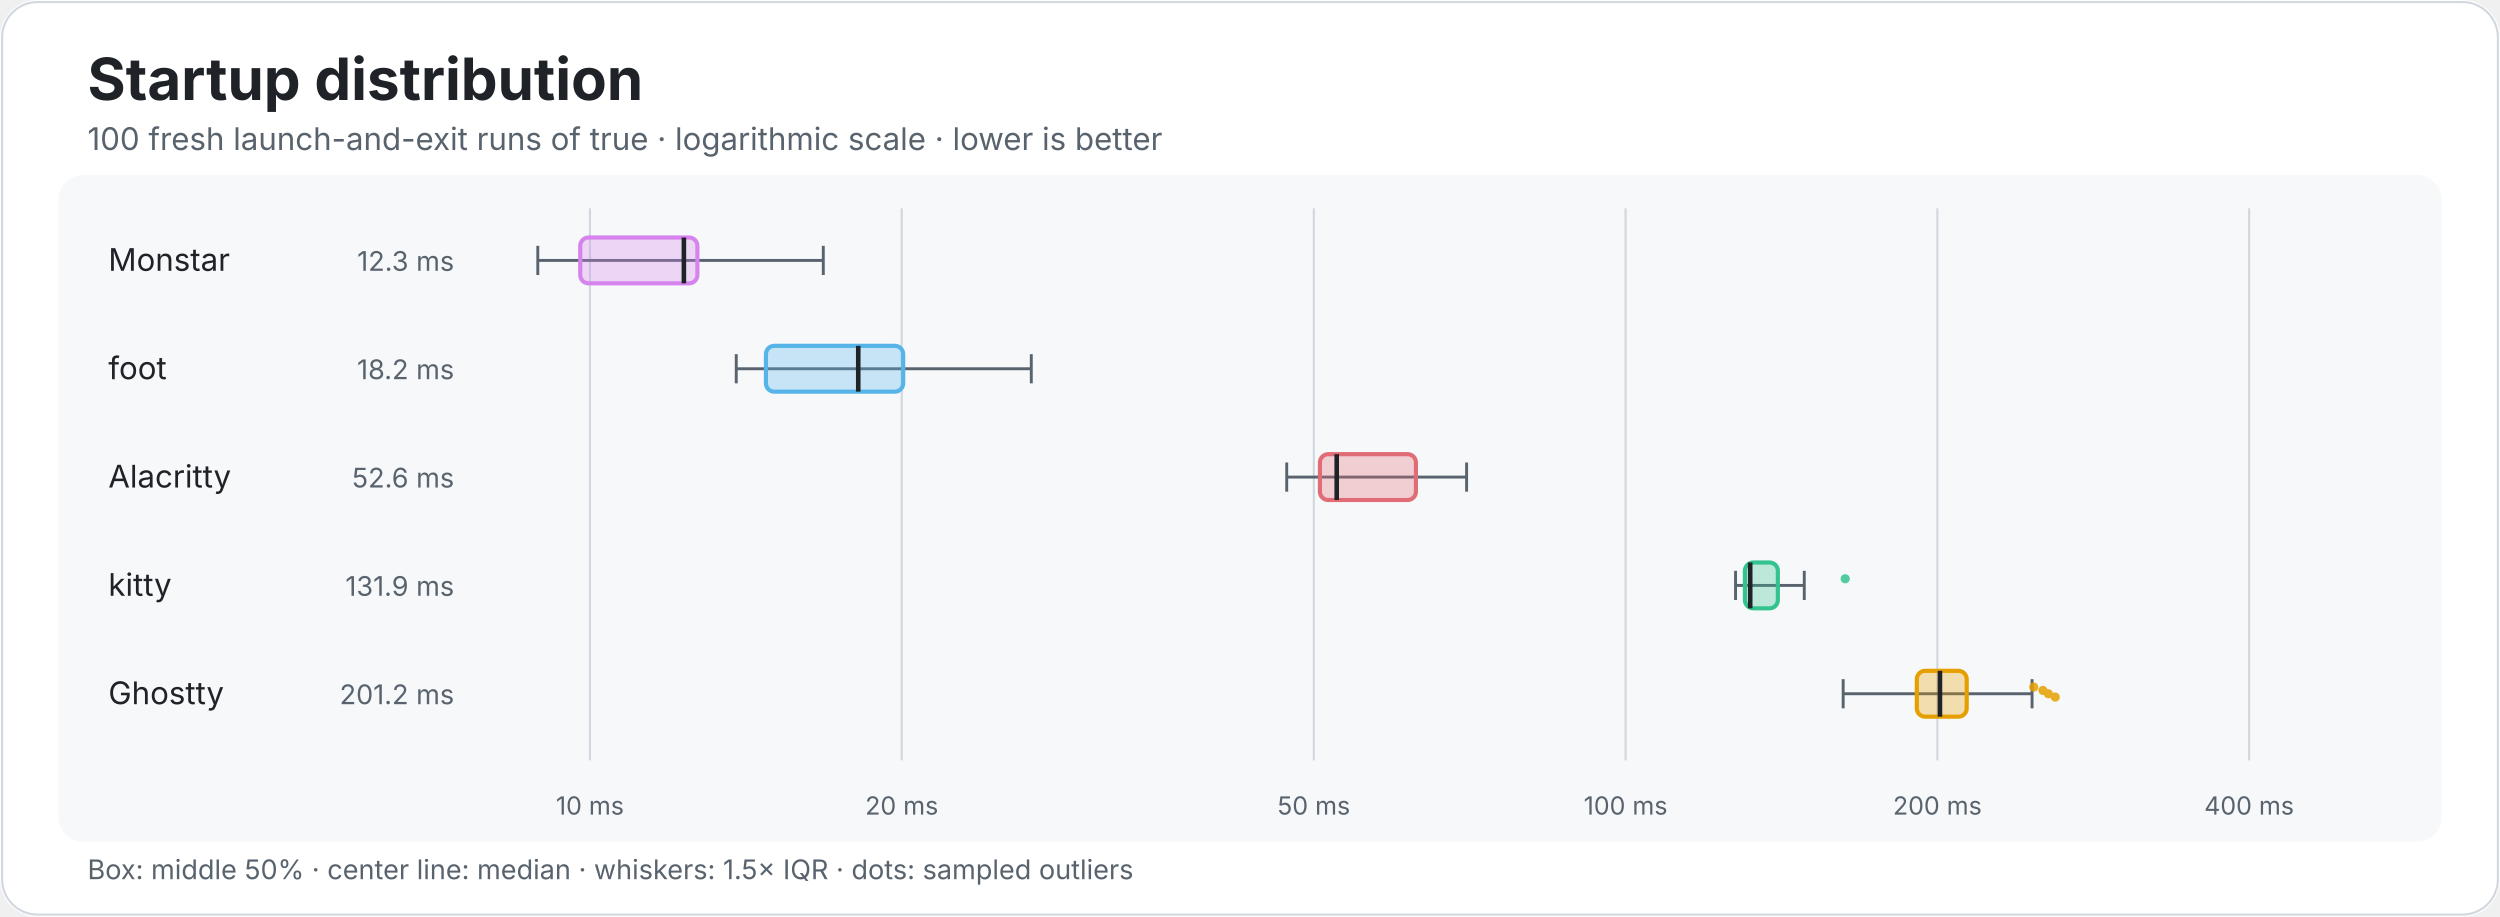
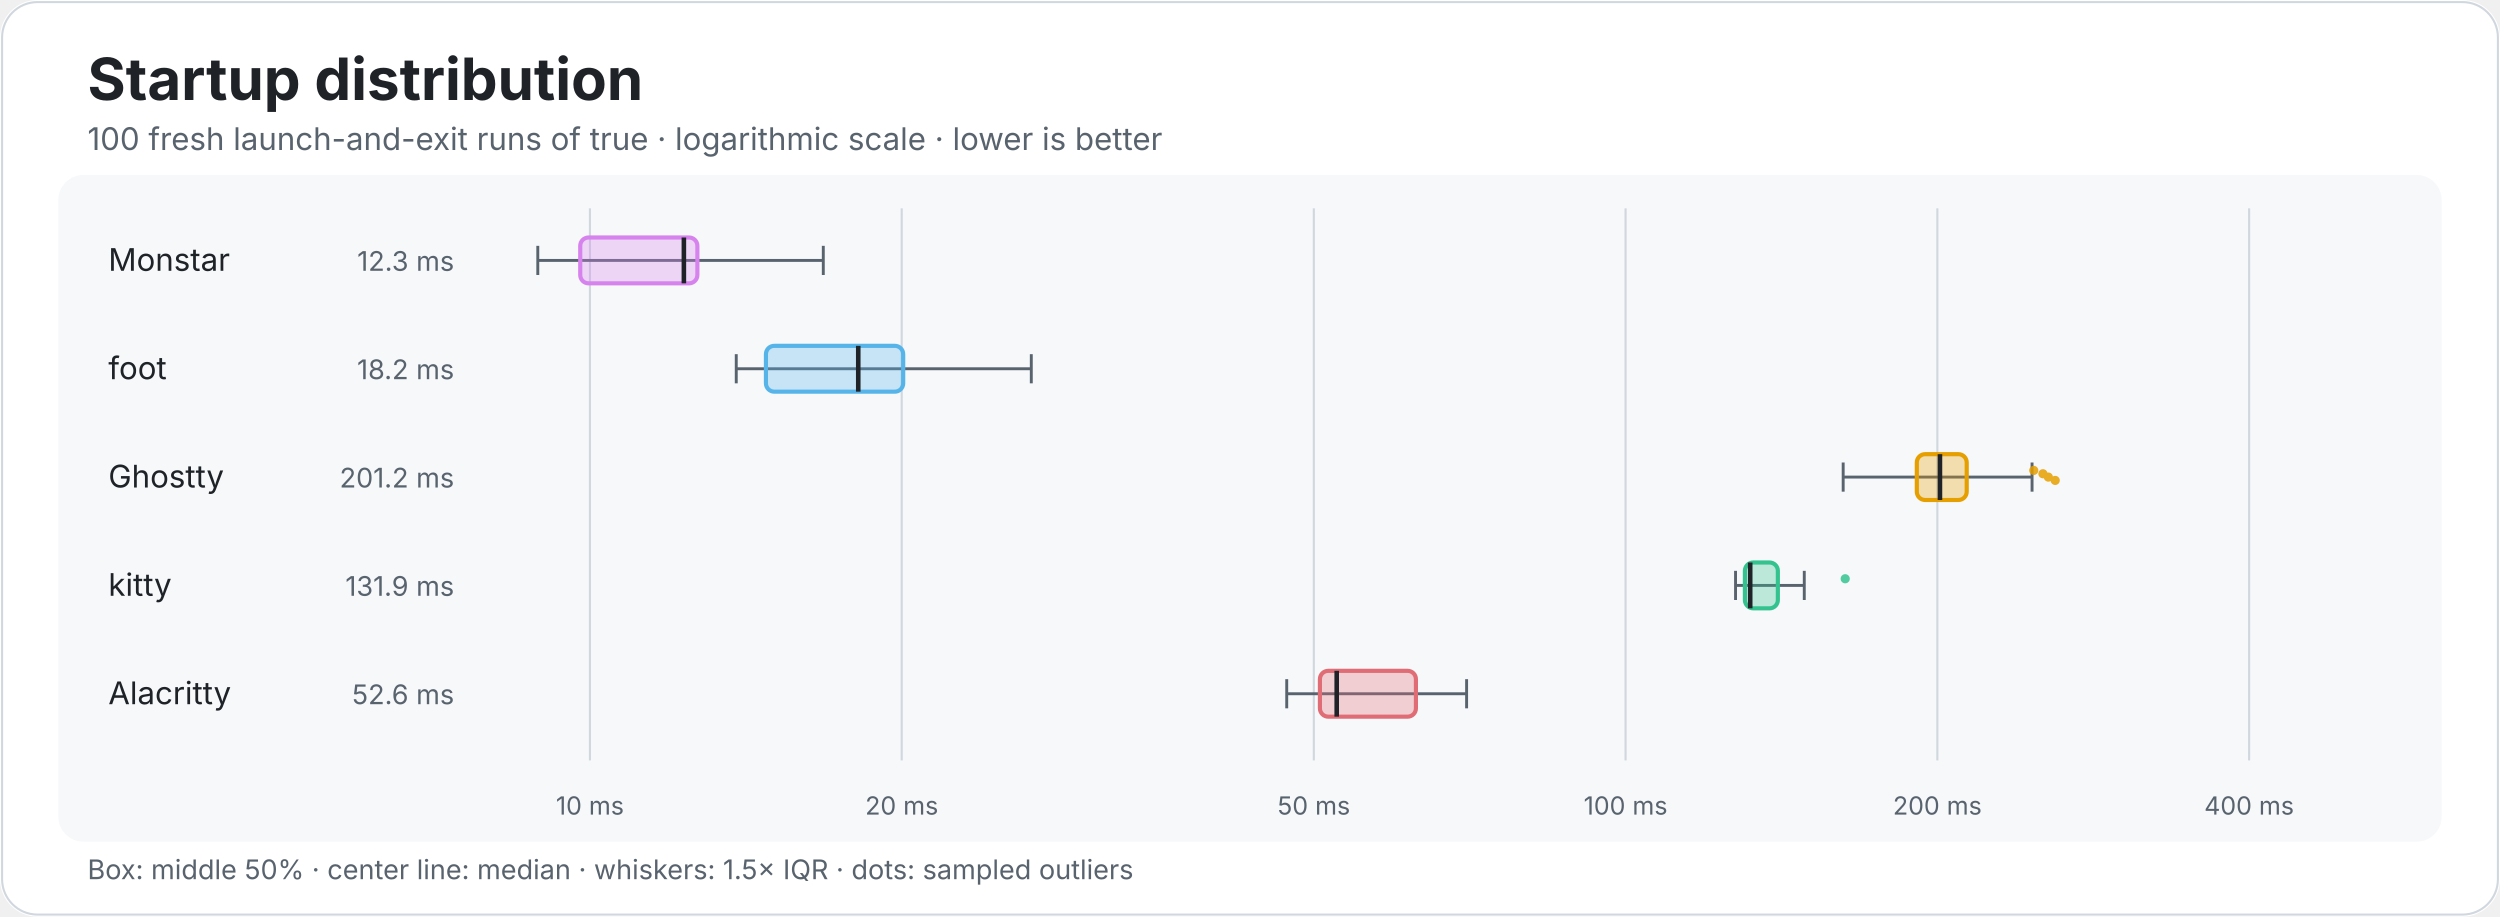
<svg xmlns="http://www.w3.org/2000/svg" width="1200" height="440" viewBox="0 0 1200 440" role="img">
  <style>
    .title { fill: #1f2328; font: 700 28px -apple-system, BlinkMacSystemFont, 'Segoe UI', sans-serif; }
    .subtitle { fill: #59636e; font: 15px -apple-system, BlinkMacSystemFont, 'Segoe UI', sans-serif; }
    .label { fill: #1f2328; font: 15px -apple-system, BlinkMacSystemFont, 'Segoe UI', sans-serif; }
    .small { fill: #59636e; font: 13px -apple-system, BlinkMacSystemFont, 'Segoe UI', sans-serif; }
    .axis { fill: #59636e; font: 12px -apple-system, BlinkMacSystemFont, 'Segoe UI', sans-serif; }
    .grid { stroke: #d0d7de; stroke-width: 1; }
    .whisker { stroke: #59636e; stroke-width: 1.4; }
    .median { stroke: #1f2328; stroke-width: 2.2; }
    .line { stroke: #d0d7de; stroke-width: 1; }
    </style>
  <rect width="1200" height="440" rx="18" fill="#ffffff" />
  <rect x="1" y="1" width="1198" height="438" rx="17" fill="none" stroke="#d0d7de" />
  <rect x="28" y="84" width="1144" height="320" rx="12" fill="#f6f8fa" />
  <text x="42" y="48" class="title" text-anchor="start">Startup distribution</text>
  <text x="42" y="72" class="subtitle" text-anchor="start">100 fresh launch-and-exit runs of true · logarithmic scale · lower is better</text>
  <line x1="283.17" y1="100" x2="283.17" y2="365" class="grid" />
  <text x="283.17" y="391" class="axis" text-anchor="middle">10 ms</text>
  <line x1="432.82" y1="100" x2="432.82" y2="365" class="grid" />
  <text x="432.82" y="391" class="axis" text-anchor="middle">20 ms</text>
  <line x1="630.64" y1="100" x2="630.64" y2="365" class="grid" />
  <text x="630.64" y="391" class="axis" text-anchor="middle">50 ms</text>
  <line x1="780.28" y1="100" x2="780.28" y2="365" class="grid" />
  <text x="780.28" y="391" class="axis" text-anchor="middle">100 ms</text>
  <line x1="929.93" y1="100" x2="929.93" y2="365" class="grid" />
  <text x="929.93" y="391" class="axis" text-anchor="middle">200 ms</text>
  <line x1="1079.57" y1="100" x2="1079.57" y2="365" class="grid" />
  <text x="1079.57" y="391" class="axis" text-anchor="middle">400 ms</text>
  <text x="52" y="130" class="label" text-anchor="start">Monstar</text>
  <text x="218" y="130" class="small" text-anchor="end">12.3 ms</text>
  <line x1="258.14" y1="125" x2="395.18" y2="125" class="whisker" />
  <line x1="258.14" y1="118" x2="258.14" y2="132" class="whisker" />
  <line x1="395.18" y1="118" x2="395.18" y2="132" class="whisker" />
  <rect x="278.51" y="114" width="56.23" height="22" rx="4" fill="#d783ed" fill-opacity="0.3" stroke="#d783ed" stroke-width="2" />
  <line x1="328.26" y1="114" x2="328.26" y2="136" class="median" />
  <text x="52" y="182" class="label" text-anchor="start">foot</text>
  <text x="218" y="182" class="small" text-anchor="end">18.2 ms</text>
  <line x1="353.4" y1="177" x2="495.02" y2="177" class="whisker" />
  <line x1="353.4" y1="170" x2="353.4" y2="184" class="whisker" />
  <line x1="495.02" y1="170" x2="495.02" y2="184" class="whisker" />
  <rect x="367.65" y="166" width="65.88" height="22" rx="4" fill="#56b4e9" fill-opacity="0.3" stroke="#56b4e9" stroke-width="2" />
  <line x1="411.96" y1="166" x2="411.96" y2="188" class="median" />
-   <text x="52" y="234" class="label" text-anchor="start">Alacritty</text>
-   <text x="218" y="234" class="small" text-anchor="end">52.6 ms</text>
-   <line x1="617.63" y1="229" x2="703.97" y2="229" class="whisker" />
-   <line x1="617.63" y1="222" x2="617.63" y2="236" class="whisker" />
-   <line x1="703.97" y1="222" x2="703.97" y2="236" class="whisker" />
-   <rect x="633.56" y="218" width="46.08" height="22" rx="4" fill="#e06c75" fill-opacity="0.3" stroke="#e06c75" stroke-width="2" />
-   <line x1="641.62" y1="218" x2="641.62" y2="240" class="median" />
+   <text x="52" y="234" class="label" text-anchor="start">Ghostty</text>
+   <text x="218" y="234" class="small" text-anchor="end">201.2 ms</text>
+   <line x1="884.72" y1="229" x2="975.39" y2="229" class="whisker" />
+   <line x1="884.72" y1="222" x2="884.72" y2="236" class="whisker" />
+   <line x1="975.39" y1="222" x2="975.39" y2="236" class="whisker" />
+   <rect x="920.07" y="218" width="23.95" height="22" rx="4" fill="#e69f00" fill-opacity="0.3" stroke="#e69f00" stroke-width="2" />
+   <line x1="931.18" y1="218" x2="931.18" y2="240" class="median" />
+   <path d="M976.2 225.8h0M980.6 227.4h0M983.2 229.0h0M986.5 230.6h0" fill="none" stroke="#e69f00" stroke-width="4.4" stroke-linecap="round" stroke-opacity="0.85" />
  <text x="52" y="286" class="label" text-anchor="start">kitty</text>
  <text x="218" y="286" class="small" text-anchor="end">131.9 ms</text>
  <line x1="833.06" y1="281" x2="866.05" y2="281" class="whisker" />
  <line x1="833.06" y1="274" x2="833.06" y2="288" class="whisker" />
  <line x1="866.05" y1="274" x2="866.05" y2="288" class="whisker" />
  <rect x="837.55" y="270" width="15.82" height="22" rx="4" fill="#34c38f" fill-opacity="0.3" stroke="#34c38f" stroke-width="2" />
  <line x1="840.1" y1="270" x2="840.1" y2="292" class="median" />
  <path d="M885.7 277.8h0" fill="none" stroke="#34c38f" stroke-width="4.4" stroke-linecap="round" stroke-opacity="0.85" />
-   <text x="52" y="338" class="label" text-anchor="start">Ghostty</text>
-   <text x="218" y="338" class="small" text-anchor="end">201.2 ms</text>
-   <line x1="884.72" y1="333" x2="975.39" y2="333" class="whisker" />
-   <line x1="884.72" y1="326" x2="884.72" y2="340" class="whisker" />
-   <line x1="975.39" y1="326" x2="975.39" y2="340" class="whisker" />
-   <rect x="920.07" y="322" width="23.95" height="22" rx="4" fill="#e69f00" fill-opacity="0.3" stroke="#e69f00" stroke-width="2" />
-   <line x1="931.18" y1="322" x2="931.18" y2="344" class="median" />
-   <path d="M976.2 329.8h0M980.6 331.4h0M983.2 333.0h0M986.5 334.6h0" fill="none" stroke="#e69f00" stroke-width="4.4" stroke-linecap="round" stroke-opacity="0.85" />
+   <text x="52" y="338" class="label" text-anchor="start">Alacritty</text>
+   <text x="218" y="338" class="small" text-anchor="end">52.6 ms</text>
+   <line x1="617.63" y1="333" x2="703.97" y2="333" class="whisker" />
+   <line x1="617.63" y1="326" x2="617.63" y2="340" class="whisker" />
+   <line x1="703.97" y1="326" x2="703.97" y2="340" class="whisker" />
+   <rect x="633.56" y="322" width="46.08" height="22" rx="4" fill="#e06c75" fill-opacity="0.3" stroke="#e06c75" stroke-width="2" />
+   <line x1="641.62" y1="322" x2="641.62" y2="344" class="median" />
  <text x="42" y="422" class="small" text-anchor="start">Box: middle 50% · center line: median · whiskers: 1.5× IQR · dots: sampled outliers</text>
</svg>
